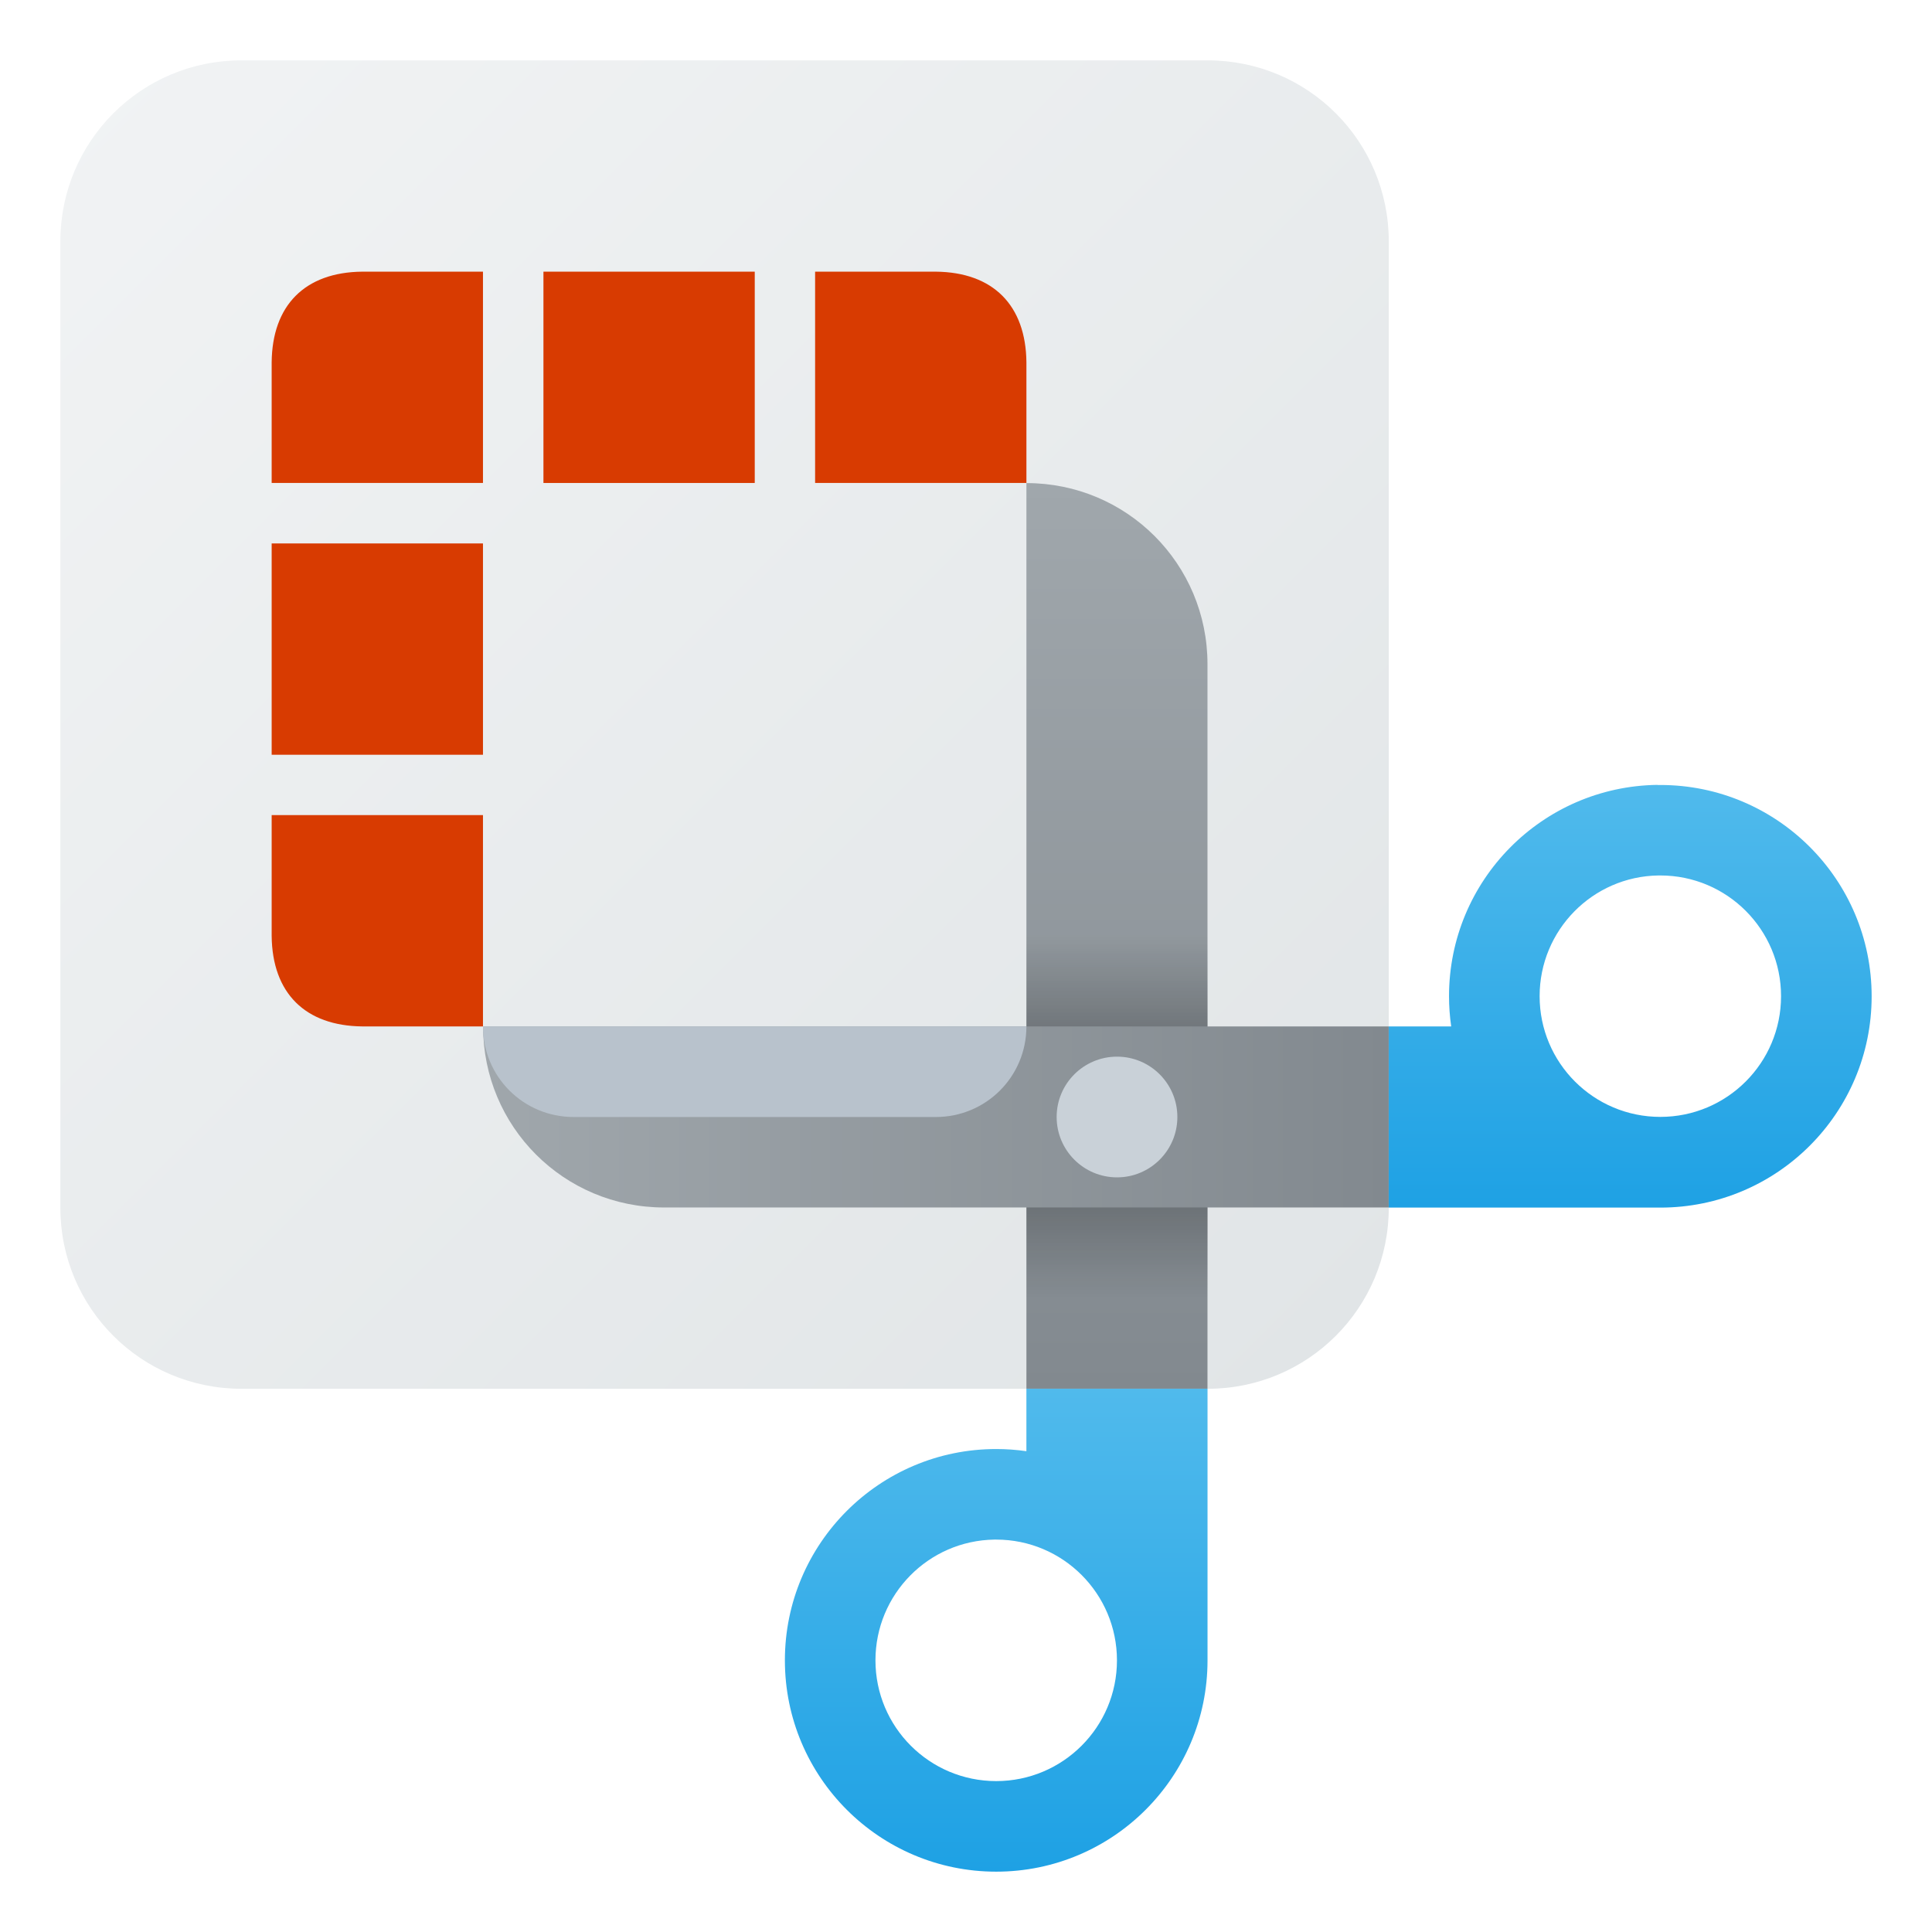
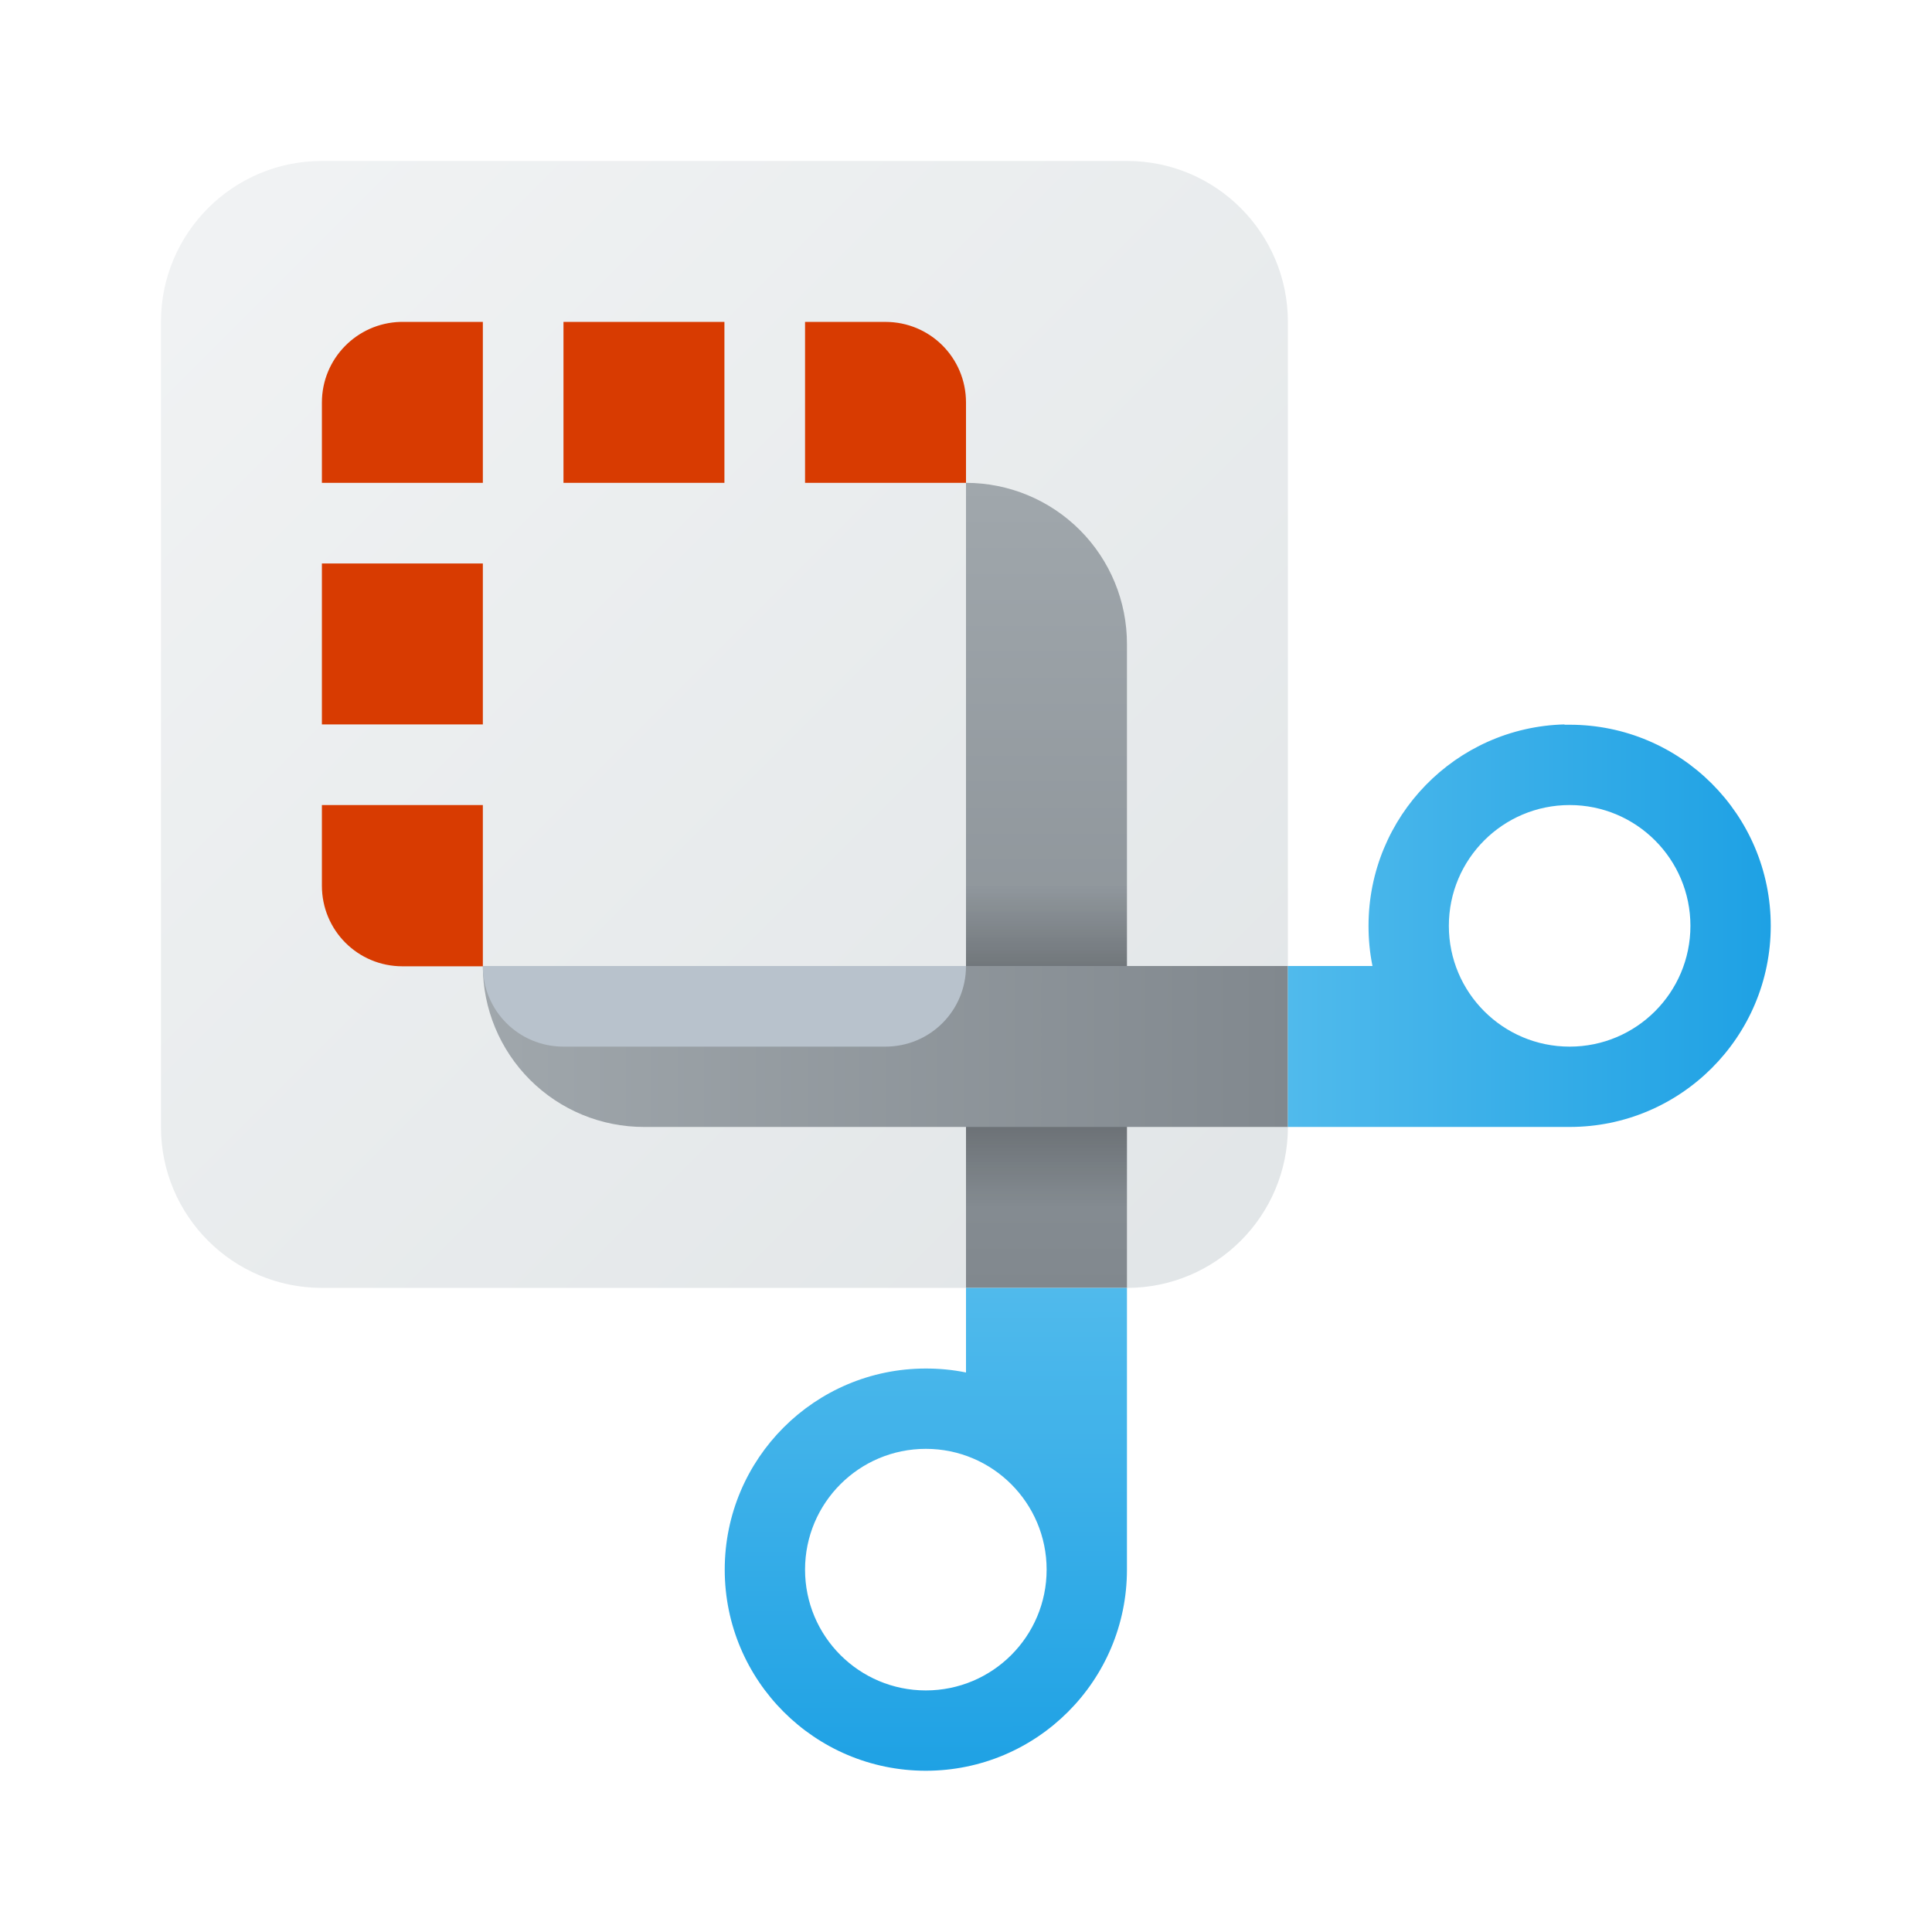
- <svg xmlns="http://www.w3.org/2000/svg" xmlns:xlink="http://www.w3.org/1999/xlink" width="64" height="64" viewBox="0 0 16.933 16.933" version="1.1" id="svg8">
-   <defs id="defs2">
+ <svg xmlns="http://www.w3.org/2000/svg" xmlns:xlink="http://www.w3.org/1999/xlink" width="24" height="24" viewBox="0 0 6.35 6.35" version="1.1" id="svg1886">
+   <defs id="defs1880">
+     <linearGradient id="linearGradient1430">
+       <stop style="stop-color:#f1f3f4;stop-opacity:1;" offset="0" id="stop1426" />
+       <stop style="stop-color:#e1e5e7;stop-opacity:1" offset="1" id="stop1428" />
+     </linearGradient>
+     <linearGradient xlink:href="#linearGradient1430" id="linearGradient5396" x1="0.265" y1="0.265" x2="3.969" y2="3.969" gradientUnits="userSpaceOnUse" gradientTransform="translate(0.26458,0.26458)" />
+     <linearGradient id="linearGradient1587">
+       <stop style="stop-color:#a0a7ac;stop-opacity:1;" offset="0" id="stop1583" />
+       <stop style="stop-color:#81888e;stop-opacity:1" offset="1" id="stop1585" />
+     </linearGradient>
+     <linearGradient xlink:href="#linearGradient1587" id="linearGradient6148" x1="5" y1="12" x2="15" y2="12" gradientUnits="userSpaceOnUse" gradientTransform="matrix(0.26458,0,0,0.26458,0.26458,0.26458)" />
+     <linearGradient xlink:href="#linearGradient1587" id="linearGradient6150" x1="11" y1="5" x2="11" y2="15" gradientUnits="userSpaceOnUse" gradientTransform="matrix(0.26458,0,0,0.26458,0.26458,0.26458)" />
+     <linearGradient xlink:href="#linearGradient1740" id="linearGradient1742" x1="10.583" y1="12.171" x2="10.583" y2="8.996" gradientUnits="userSpaceOnUse" gradientTransform="matrix(0.3333291,0,0,0.3333291,0.176387,-0.08819303)" />
    <linearGradient id="linearGradient1740">
      <stop style="stop-color:#000000;stop-opacity:0" offset="0" id="stop1736" />
      <stop style="stop-color:#000000;stop-opacity:1" offset="0.5" id="stop1744" />
      <stop style="stop-color:#000000;stop-opacity:0;" offset="1" id="stop1738" />
    </linearGradient>
-     <linearGradient id="linearGradient1587">
-       <stop style="stop-color:#a0a7ac;stop-opacity:1;" offset="0" id="stop1583" />
-       <stop style="stop-color:#81888e;stop-opacity:1" offset="1" id="stop1585" />
-     </linearGradient>
    <linearGradient id="linearGradient1452">
      <stop style="stop-color:#50baec;stop-opacity:1" offset="0" id="stop1448" />
      <stop style="stop-color:#1ea1e4;stop-opacity:1" offset="1" id="stop1450" />
    </linearGradient>
-     <linearGradient id="linearGradient1430">
-       <stop style="stop-color:#f1f3f4;stop-opacity:1;" offset="0" id="stop1426" />
-       <stop style="stop-color:#e1e5e7;stop-opacity:1" offset="1" id="stop1428" />
-     </linearGradient>
-     <linearGradient xlink:href="#linearGradient1430" id="linearGradient1432" x1="0.529" y1="0.794" x2="11.642" y2="11.906" gradientUnits="userSpaceOnUse" />
-     <linearGradient xlink:href="#linearGradient1452" id="linearGradient1454" x1="14.287" y1="6.35" x2="14.287" y2="10.583" gradientUnits="userSpaceOnUse" gradientTransform="matrix(3.307087,0,0,3.307087,5.75,3.000001)" />
-     <linearGradient xlink:href="#linearGradient1452" id="linearGradient1532" x1="10.583" y1="12.171" x2="10.583" y2="16.404" gradientUnits="userSpaceOnUse" gradientTransform="translate(-6.320373,-0.2222006)" />
-     <linearGradient xlink:href="#linearGradient1587" id="linearGradient1612" x1="3.969" y1="9.79" x2="12.171" y2="9.79" gradientUnits="userSpaceOnUse" gradientTransform="translate(0.264584)" />
-     <linearGradient xlink:href="#linearGradient1452" id="linearGradient1532-8" x1="10.583" y1="12.171" x2="10.583" y2="16.404" gradientUnits="userSpaceOnUse" />
-     <linearGradient xlink:href="#linearGradient1452" id="linearGradient1700" x1="40" y1="46" x2="40" y2="62" gradientUnits="userSpaceOnUse" />
-     <linearGradient xlink:href="#linearGradient1587" id="linearGradient1710" x1="9.79" y1="3.969" x2="9.79" y2="12.171" gradientUnits="userSpaceOnUse" gradientTransform="matrix(-2,0,0,1,28.575,0.2645836)" />
-     <linearGradient xlink:href="#linearGradient1452" id="linearGradient1731" x1="52" y1="26.067" x2="52" y2="40.092" gradientUnits="userSpaceOnUse" />
-     <linearGradient xlink:href="#linearGradient1740" id="linearGradient1742" x1="10.583" y1="12.171" x2="10.583" y2="8.996" gradientUnits="userSpaceOnUse" gradientTransform="translate(0,-0.7937504)" />
-     <linearGradient xlink:href="#linearGradient1452" id="linearGradient1748" gradientUnits="userSpaceOnUse" x1="52" y1="26.067" x2="52" y2="40.092" gradientTransform="scale(0.2645833)" />
+     <linearGradient xlink:href="#linearGradient1452" id="linearGradient7609" x1="15" y1="10.5" x2="21" y2="10.5" gradientUnits="userSpaceOnUse" gradientTransform="matrix(0.26458,0,0,0.26458,0.26458,0.26458)" />
+     <linearGradient xlink:href="#linearGradient1452" id="linearGradient7655" x1="13" y1="15" x2="13.013" y2="21.053" gradientUnits="userSpaceOnUse" gradientTransform="matrix(0.26458,0,0,0.26458,0.26458,0.26458)" />
  </defs>
-   <path id="rect833" style="fill:url(#linearGradient1432);fill-opacity:1;stroke-width:0.265" d="m 2.117,0.529 h 8.467 c 0.879,0 1.588,0.708 1.588,1.588 v 8.467 c 0,0.879 -0.708,1.588 -1.588,1.588 H 2.117 c -0.879,0 -1.588,-0.708 -1.588,-1.588 V 2.117 c 0,-0.879 0.708,-1.588 1.588,-1.588 z" />
-   <path id="rect1538" style="fill:#d83b01;fill-opacity:1;stroke-width:0.265" d="m 3.175,2.381 1.058,-10e-8 V 4.233 H 2.381 l 10e-8,-1.058 c 0.005,-0.497 0.289,-0.789 0.794,-0.794 z" />
-   <path id="rect1538-8" style="fill:#d83b01;fill-opacity:1;stroke-width:0.265" d="m 8.202,2.381 -1.058,-10e-8 v 1.852 h 1.852 l -10e-8,-1.058 C 8.991,2.678 8.707,2.386 8.202,2.381 Z" />
-   <rect style="fill:#d83b01;fill-opacity:1;stroke-width:0.265" id="rect1556" width="1.852" height="1.852" x="4.763" y="2.381" ry="0" />
-   <path id="rect1538-0" style="fill:#d83b01;fill-opacity:1;stroke-width:0.265" d="m 2.381,8.202 -10e-8,-1.058 h 1.852 v 1.852 l -1.058,-10e-8 C 2.678,8.991 2.386,8.707 2.381,8.202 Z" />
-   <rect style="fill:#d83b01;fill-opacity:1;stroke-width:0.265" id="rect1556-0" width="1.852" height="1.852" x="-6.615" y="2.381" ry="0" transform="rotate(-90)" />
-   <path id="path1601" style="fill:url(#linearGradient1700);fill-opacity:1;stroke-width:1" d="M 34 46 L 34 48.072 A 7 7 0 0 0 33 48 A 7 7 0 0 0 26 55 A 7 7 0 0 0 33 62 A 7 7 0 0 0 40 55 A 7 7 0 0 0 40 54.906 L 40 46 L 34 46 z M 32.939 51 C 32.96 51 32.98 51 33 51 C 35.209 51 37 52.791 37 55 C 37 57.209 35.209 59 33 59 C 30.791 59 29 57.209 29 55 C 29 52.814 30.754 51.033 32.939 51 z " transform="scale(0.2645833)" />
-   <path id="rect1702" style="fill:url(#linearGradient1710);fill-opacity:1;stroke-width:0.374" d="m 8.996,4.233 v 7.938 h 1.587 l 0,-6.35 c 0,-0.879 -0.708,-1.587 -1.587,-1.587 z" />
-   <path id="rect1718" style="fill:url(#linearGradient1748);fill-opacity:1;stroke-width:0.265" d="M 14.527,6.879 A 1.852,1.852 0 0 0 12.7,8.731 1.852,1.852 0 0 0 12.719,8.996 h -0.548 v 1.588 h 2.381 a 1.852,1.852 0 0 0 1.852,-1.852 1.852,1.852 0 0 0 -1.852,-1.852 1.852,1.852 0 0 0 -0.025,0 z m 0.009,0.794 c 0.005,-4.05e-5 0.011,-4.05e-5 0.016,0 0.585,2e-7 1.058,0.474 1.058,1.058 0,0.585 -0.474,1.058 -1.058,1.058 -0.585,2e-7 -1.058,-0.474 -1.058,-1.058 -6.6e-5,-0.578 0.464,-1.05 1.042,-1.058 z" />
-   <rect style="opacity:0.4;fill:url(#linearGradient1742);fill-opacity:1;stroke-width:0.265" id="rect1734" width="1.588" height="3.175" x="8.996" y="8.202" />
-   <path id="rect1603" style="fill:url(#linearGradient1612);fill-opacity:1;stroke-width:0.374" d="m 12.171,8.996 v 1.587 H 5.821 c -0.879,0 -1.587,-0.708 -1.587,-1.587 z" />
-   <path id="rect1599" style="fill:#b8c2cc;fill-opacity:1;stroke-width:0.324" d="m 8.996,8.996 c 0,0.44 -0.354,0.794 -0.794,0.794 H 5.027 c -0.44,0 -0.794,-0.354 -0.794,-0.794 9e-7,4e-7 4.762,0 4.762,0 z" />
-   <circle style="fill:#c9d1d8;fill-opacity:1;stroke-width:0.265" id="path1713" cx="9.79" cy="9.79" r="0.529" />
+   <rect style="fill:url(#linearGradient5396);fill-opacity:1;stroke-width:0.529;stroke-linejoin:round" id="rect859" width="3.704" height="3.704" x="0.529" y="0.529" ry="0.529" />
+   <path id="rect1065" style="fill:url(#linearGradient6150);fill-opacity:1;stroke-width:0.432;stroke-linejoin:round" d="M 3.175,1.587 V 2.117 4.233 H 3.704 V 2.117 A 0.529,0.529 0 0 0 3.175,1.587 Z" />
+   <rect style="opacity:0.4;fill:url(#linearGradient1742);fill-opacity:1;stroke-width:0.088" id="rect1734" width="0.529" height="1.058" x="3.175" y="2.91" />
+   <path id="rect1169" style="fill:url(#linearGradient6148);fill-opacity:1;stroke-width:0.4;stroke-linejoin:round" d="M 1.587,3.175 A 0.529,0.529 0 0 0 2.117,3.704 H 4.233 V 3.175 H 2.117 Z" />
+   <path id="rect1599" style="fill:#b8c2cc;fill-opacity:1;stroke-width:0.108" d="m 3.175,3.175 c 0,0.147 -0.118,0.265 -0.265,0.265 H 1.852 c -0.147,0 -0.265,-0.118 -0.265,-0.265 3e-7,10e-8 1.587,0 1.587,0 z" />
+   <path id="path6714" style="fill:url(#linearGradient7655);fill-opacity:1;stroke-width:0.441;stroke-linejoin:round" d="m 3.175,4.233 v 0.278 c -0.044,-0.009 -0.088,-0.013 -0.132,-0.013 -0.365,0 -0.661,0.296 -0.661,0.661 0,0.365 0.296,0.661 0.661,0.661 0.365,0 0.661,-0.296 0.661,-0.661 7.33e-5,-0.006 7.33e-5,-0.011 0,-0.017 V 4.233 Z M 3.043,4.762 A 0.397,0.397 0 0 1 3.44,5.159 0.397,0.397 0 0 1 3.043,5.556 0.397,0.397 0 0 1 2.646,5.159 0.397,0.397 0 0 1 3.043,4.762 Z" />
+   <path id="path7431" style="fill:url(#linearGradient7609);fill-opacity:1;stroke-width:0.441;stroke-linejoin:round" d="M 5.142,2.381 C 4.785,2.39 4.498,2.683 4.498,3.043 4.498,3.087 4.502,3.131 4.511,3.175 H 4.233 v 0.529 h 0.909 c 0.006,7.33e-5 0.011,7.33e-5 0.017,0 0.365,0 0.661,-0.296 0.661,-0.661 0,-0.365 -0.296,-0.661 -0.661,-0.661 -0.006,0 -0.011,-1.437e-4 -0.017,0 z M 5.159,2.646 A 0.397,0.397 0 0 1 5.556,3.043 0.397,0.397 0 0 1 5.159,3.44 0.397,0.397 0 0 1 4.762,3.043 0.397,0.397 0 0 1 5.159,2.646 Z" />
+   <path id="rect1816" style="fill:#d83b01;fill-opacity:1;stroke-width:0.529;stroke-linejoin:round" d="M 1.316,1.058 C 1.173,1.062 1.058,1.179 1.058,1.323 V 1.587 H 1.587 V 1.058 H 1.323 c -0.002,0 -0.004,-5.73e-5 -0.007,0 z m 0.536,0 V 1.587 H 2.381 V 1.058 Z m 0.794,0 V 1.587 H 3.175 V 1.323 c 0,-0.147 -0.118,-0.265 -0.265,-0.265 z M 1.058,1.852 V 2.381 H 1.587 V 1.852 Z m 0,0.794 v 0.265 c 0,0.147 0.118,0.265 0.265,0.265 H 1.587 V 2.646 Z" />
</svg>
